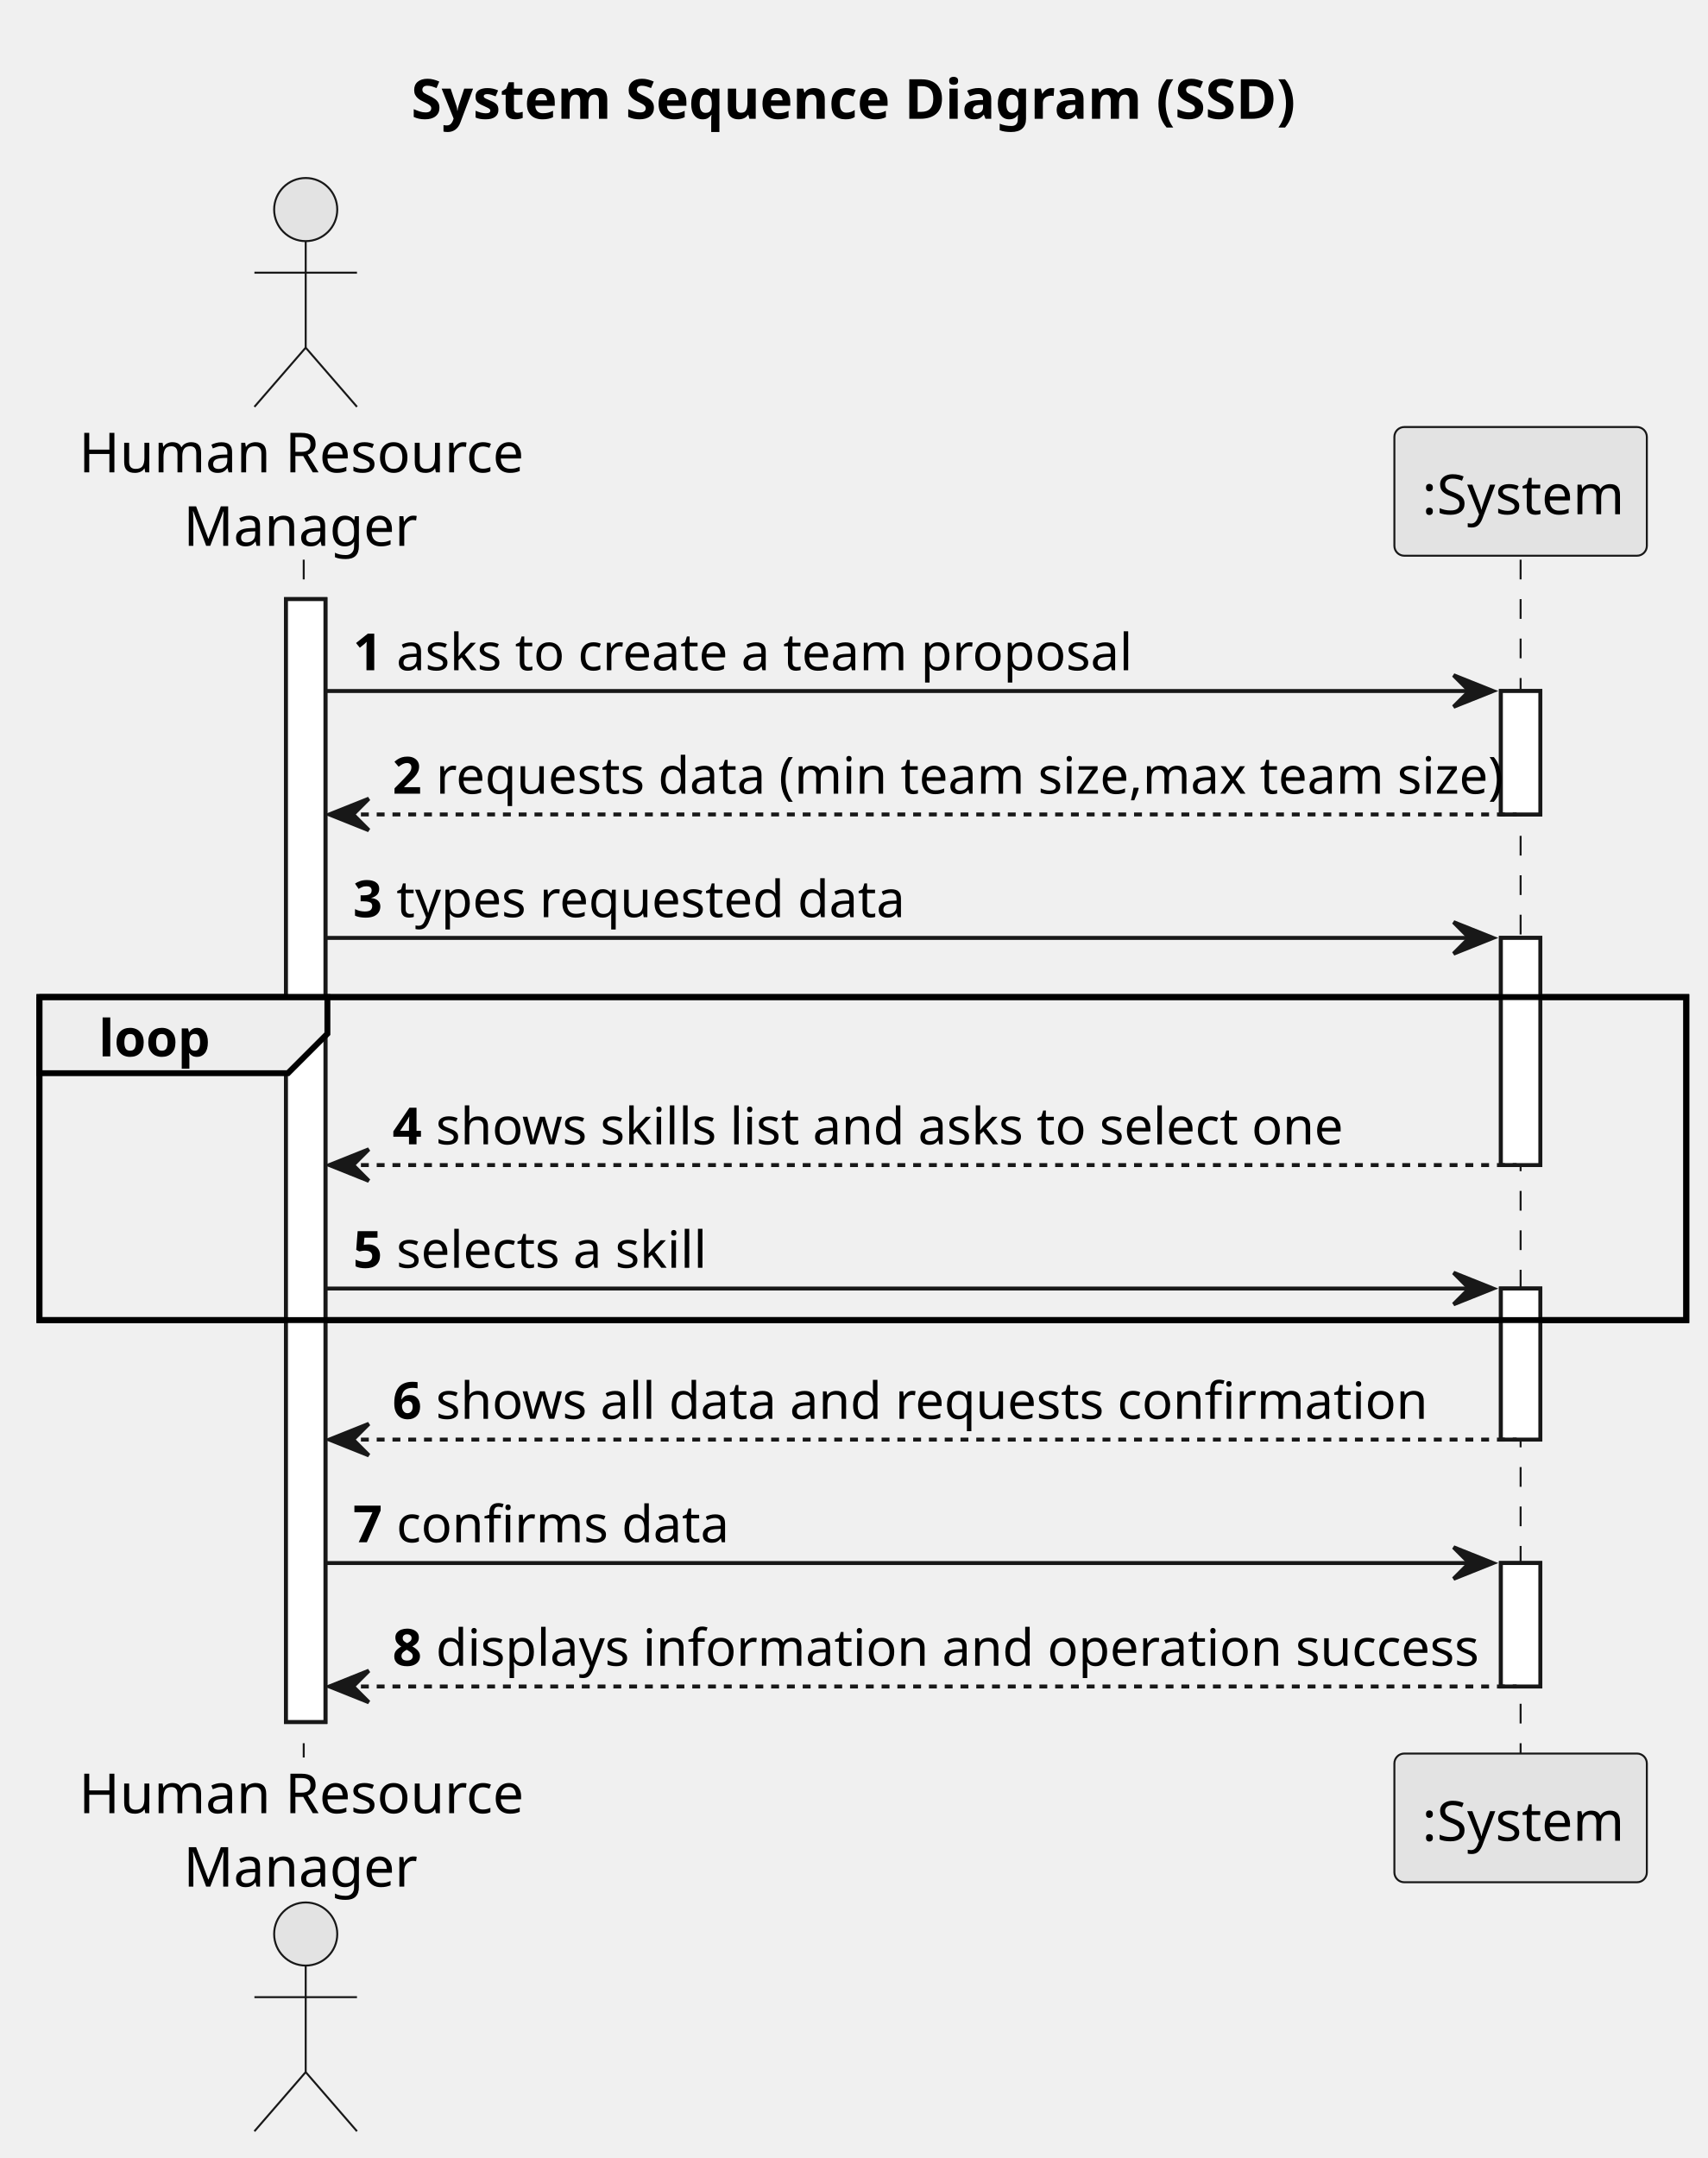
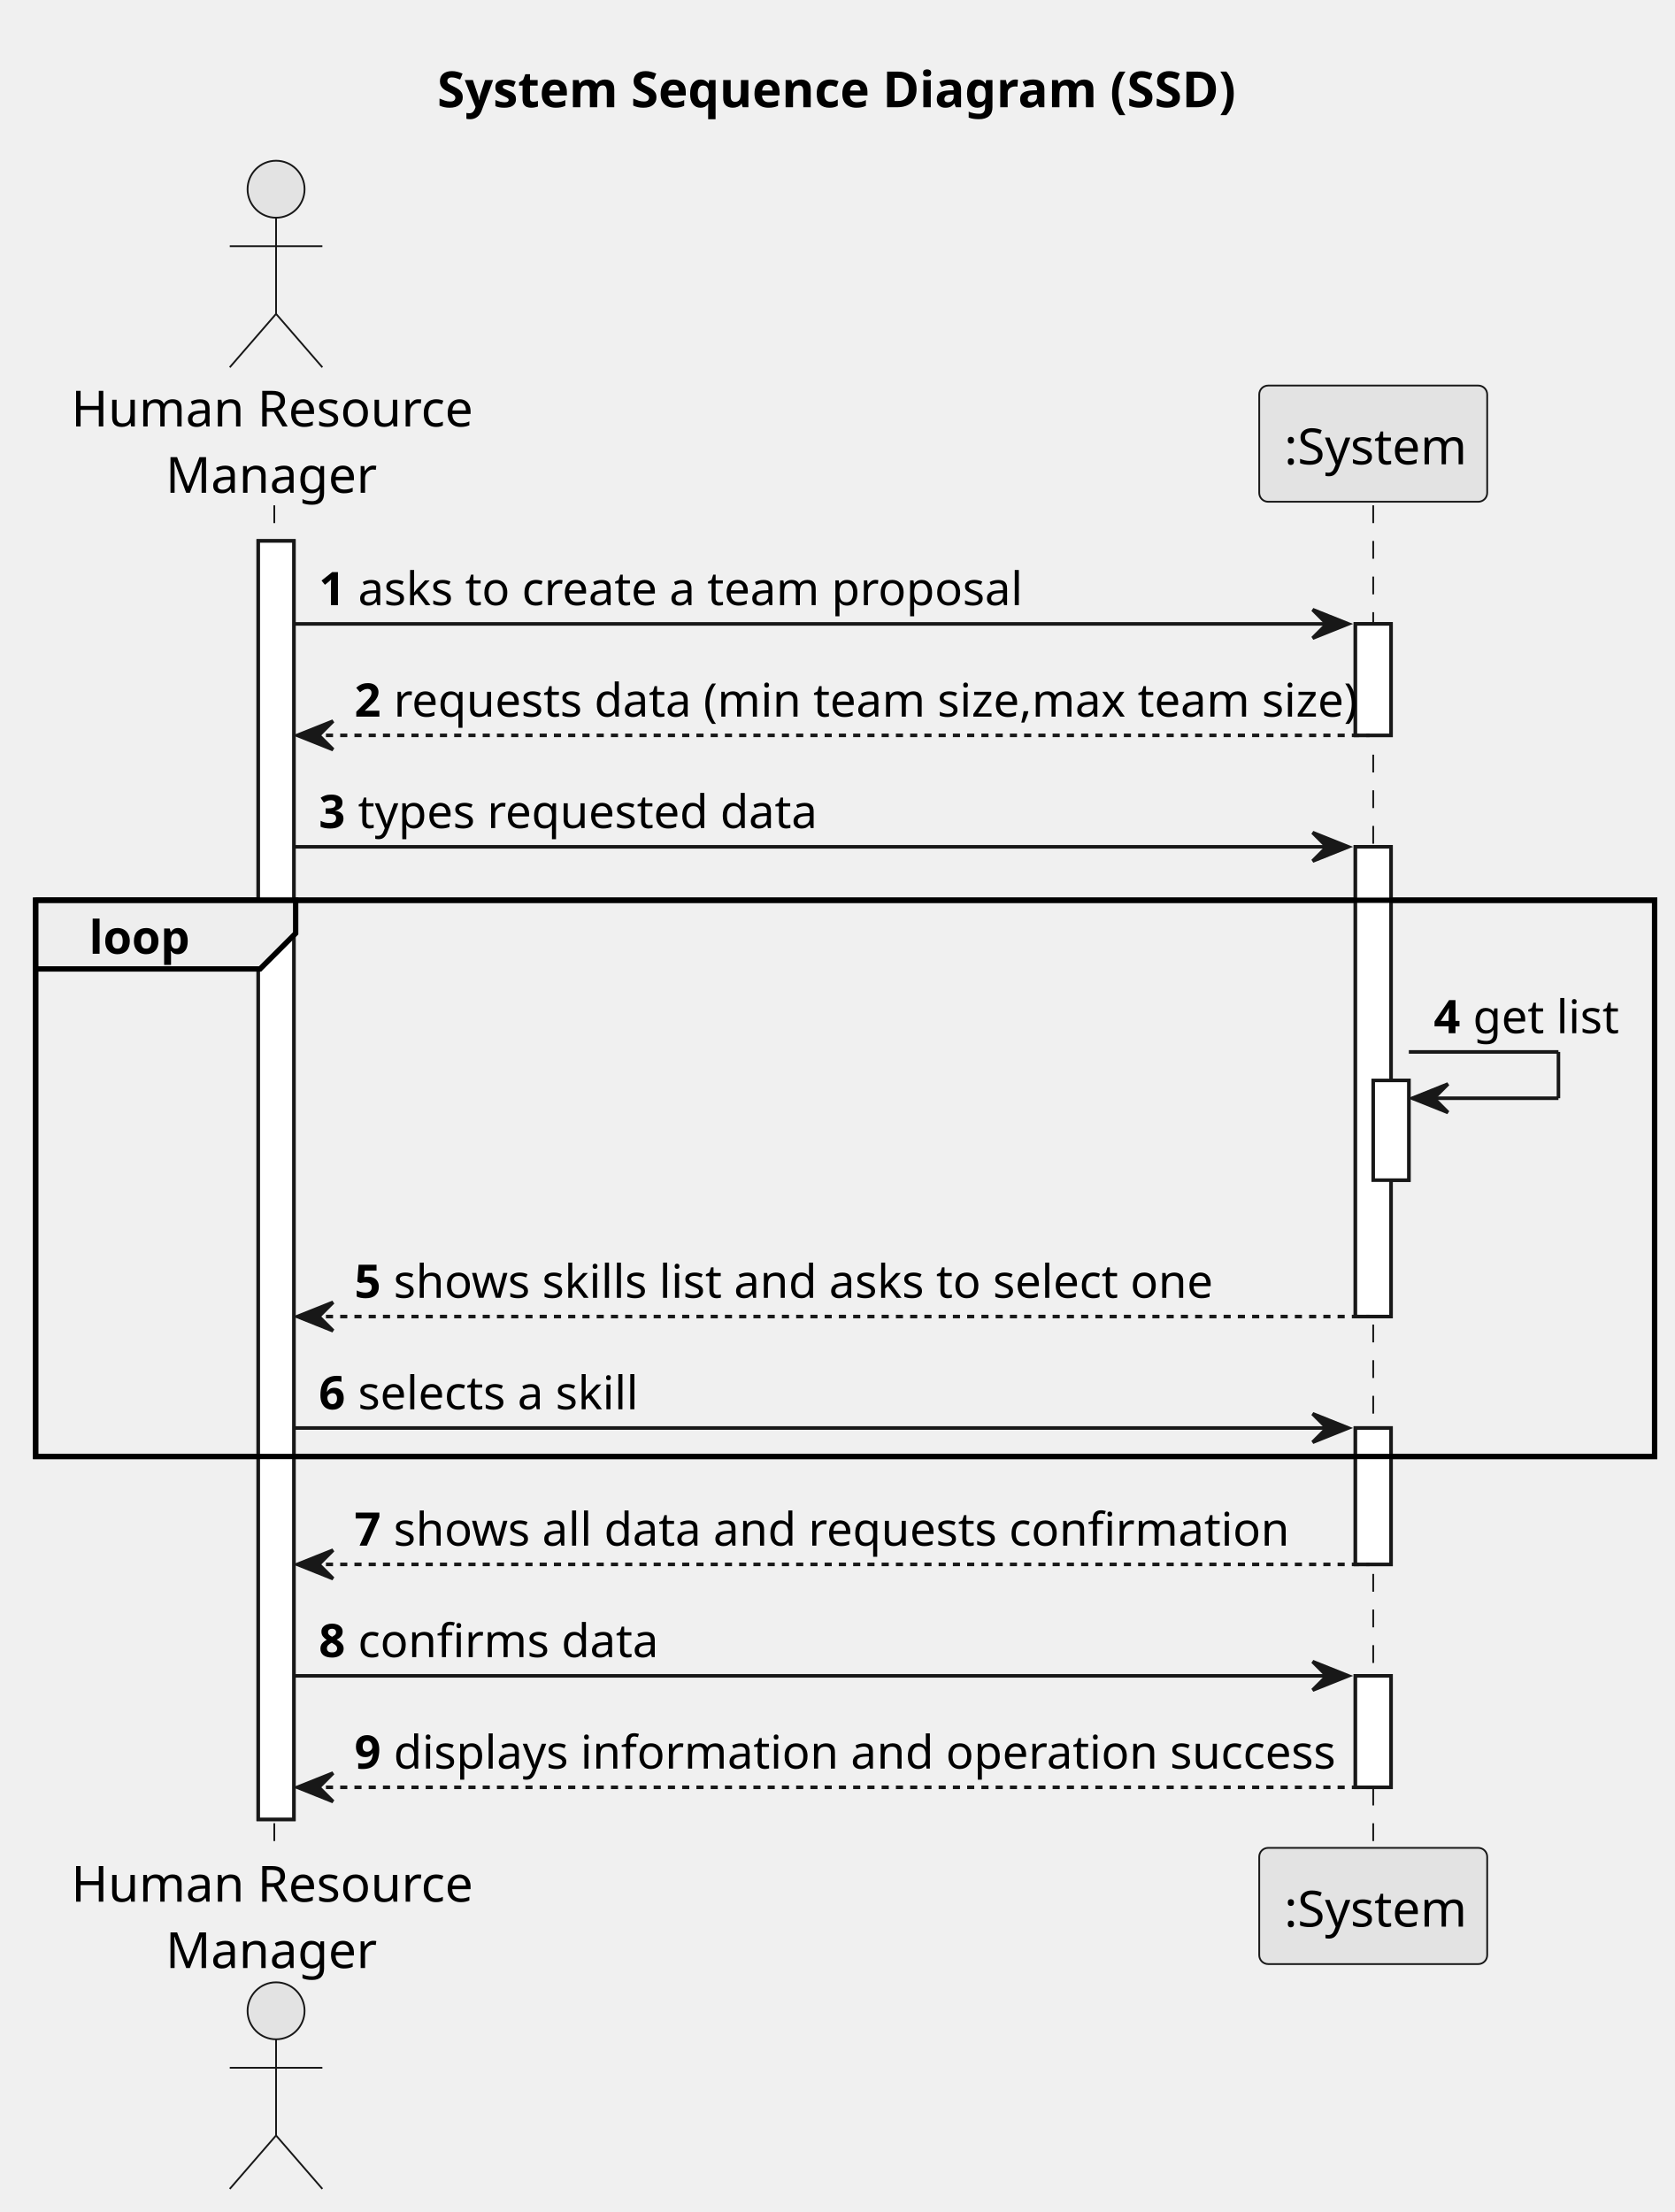
- <svg xmlns="http://www.w3.org/2000/svg" contentStyleType="text/css" height="547px" preserveAspectRatio="none" style="width:433px;height:547px;background:#FFFFFF;" version="1.1" viewBox="0 0 433 547" width="433px" zoomAndPan="magnify">
+ <svg xmlns="http://www.w3.org/2000/svg" contentStyleType="text/css" height="621px" preserveAspectRatio="none" style="width:470px;height:621px;background:#FFFFFF;" version="1.1" viewBox="0 0 470 621" width="470px" zoomAndPan="magnify">
  <defs />
  <g>
-     <text fill="#000000" font-family="sans-serif" font-size="14" font-weight="bold" lengthAdjust="spacing" textLength="228" x="104.25" y="30.107">System Sequence Diagram (SSD)</text>
-     <rect fill="#FFFFFF" height="284.619" style="stroke:#181818;stroke-width:1.0;" width="10" x="72.5" y="151.863" />
+     <text fill="#000000" font-family="sans-serif" font-size="14" font-weight="bold" lengthAdjust="spacing" textLength="228" x="122.75" y="30.107">System Sequence Diagram (SSD)</text>
+     <rect fill="#FFFFFF" height="358.91" style="stroke:#181818;stroke-width:1.0;" width="10" x="72.5" y="151.863" />
    <rect fill="#FFFFFF" height="31.291" style="stroke:#181818;stroke-width:1.0;" width="10" x="380.5" y="175.154" />
-     <rect fill="#FFFFFF" height="57.582" style="stroke:#181818;stroke-width:1.0;" width="10" x="380.5" y="237.736" />
-     <rect fill="#FFFFFF" height="38.291" style="stroke:#181818;stroke-width:1.0;" width="10" x="380.5" y="326.609" />
-     <rect fill="#FFFFFF" height="31.291" style="stroke:#181818;stroke-width:1.0;" width="10" x="380.5" y="396.191" />
-     <rect fill="none" height="81.873" style="stroke:#000000;stroke-width:1.5;" width="417.5" x="10" y="252.736" />
-     <line style="stroke:#181818;stroke-width:0.5;stroke-dasharray:5.0,5.0;" x1="77" x2="77" y1="141.863" y2="445.482" />
-     <line style="stroke:#181818;stroke-width:0.5;stroke-dasharray:5.0,5.0;" x1="385.5" x2="385.5" y1="141.863" y2="445.482" />
+     <rect fill="#FFFFFF" height="131.873" style="stroke:#181818;stroke-width:1.0;" width="10" x="380.5" y="237.736" />
+     <rect fill="#FFFFFF" height="28" style="stroke:#181818;stroke-width:1.0;" width="10" x="385.5" y="303.318" />
+     <rect fill="#FFFFFF" height="38.291" style="stroke:#181818;stroke-width:1.0;" width="10" x="380.5" y="400.9" />
+     <rect fill="#FFFFFF" height="31.291" style="stroke:#181818;stroke-width:1.0;" width="10" x="380.5" y="470.482" />
+     <rect fill="none" height="156.164" style="stroke:#000000;stroke-width:1.5;" width="454.5" x="10" y="252.736" />
+     <line style="stroke:#181818;stroke-width:0.5;stroke-dasharray:5.0,5.0;" x1="77" x2="77" y1="141.863" y2="519.773" />
+     <line style="stroke:#181818;stroke-width:0.5;stroke-dasharray:5.0,5.0;" x1="385.5" x2="385.5" y1="141.863" y2="519.773" />
    <text fill="#000000" font-family="sans-serif" font-size="14" lengthAdjust="spacing" textLength="109" x="20" y="119.728">Human Resource</text>
    <text fill="#000000" font-family="sans-serif" font-size="14" lengthAdjust="spacing" textLength="56" x="46.5" y="138.35">Manager</text>
    <ellipse cx="77.5" cy="53.121" fill="#E3E3E3" rx="8" ry="8" style="stroke:#181818;stroke-width:0.5;" />
    <path d="M77.5,61.121 L77.5,88.121 M64.5,69.121 L90.5,69.121 M77.5,88.121 L64.5,103.121 M77.5,88.121 L90.5,103.121 " fill="none" style="stroke:#181818;stroke-width:0.5;" />
-     <text fill="#000000" font-family="sans-serif" font-size="14" lengthAdjust="spacing" textLength="109" x="20" y="459.59">Human Resource</text>
-     <text fill="#000000" font-family="sans-serif" font-size="14" lengthAdjust="spacing" textLength="56" x="46.5" y="478.211">Manager</text>
-     <ellipse cx="77.5" cy="490.225" fill="#E3E3E3" rx="8" ry="8" style="stroke:#181818;stroke-width:0.5;" />
-     <path d="M77.5,498.225 L77.5,525.225 M64.5,506.225 L90.5,506.225 M77.5,525.225 L64.5,540.225 M77.5,525.225 L90.5,540.225 " fill="none" style="stroke:#181818;stroke-width:0.5;" />
+     <text fill="#000000" font-family="sans-serif" font-size="14" lengthAdjust="spacing" textLength="109" x="20" y="533.881">Human Resource</text>
+     <text fill="#000000" font-family="sans-serif" font-size="14" lengthAdjust="spacing" textLength="56" x="46.5" y="552.502">Manager</text>
+     <ellipse cx="77.5" cy="564.516" fill="#E3E3E3" rx="8" ry="8" style="stroke:#181818;stroke-width:0.5;" />
+     <path d="M77.5,572.516 L77.5,599.516 M64.5,580.516 L90.5,580.516 M77.5,599.516 L64.5,614.516 M77.5,599.516 L90.5,614.516 " fill="none" style="stroke:#181818;stroke-width:0.5;" />
    <rect fill="#E3E3E3" height="32.621" rx="2.5" ry="2.5" style="stroke:#181818;stroke-width:0.5;" width="64" x="353.5" y="108.242" />
    <text fill="#000000" font-family="sans-serif" font-size="14" lengthAdjust="spacing" textLength="50" x="360.5" y="130.35">:System</text>
-     <rect fill="#E3E3E3" height="32.621" rx="2.5" ry="2.5" style="stroke:#181818;stroke-width:0.5;" width="64" x="353.5" y="444.482" />
-     <text fill="#000000" font-family="sans-serif" font-size="14" lengthAdjust="spacing" textLength="50" x="360.5" y="466.59">:System</text>
-     <rect fill="#FFFFFF" height="284.619" style="stroke:#181818;stroke-width:1.0;" width="10" x="72.5" y="151.863" />
+     <rect fill="#E3E3E3" height="32.621" rx="2.5" ry="2.5" style="stroke:#181818;stroke-width:0.5;" width="64" x="353.5" y="518.773" />
+     <text fill="#000000" font-family="sans-serif" font-size="14" lengthAdjust="spacing" textLength="50" x="360.5" y="540.881">:System</text>
+     <rect fill="#FFFFFF" height="358.91" style="stroke:#181818;stroke-width:1.0;" width="10" x="72.5" y="151.863" />
    <rect fill="#FFFFFF" height="31.291" style="stroke:#181818;stroke-width:1.0;" width="10" x="380.5" y="175.154" />
-     <rect fill="#FFFFFF" height="57.582" style="stroke:#181818;stroke-width:1.0;" width="10" x="380.5" y="237.736" />
-     <rect fill="#FFFFFF" height="38.291" style="stroke:#181818;stroke-width:1.0;" width="10" x="380.5" y="326.609" />
-     <rect fill="#FFFFFF" height="31.291" style="stroke:#181818;stroke-width:1.0;" width="10" x="380.5" y="396.191" />
+     <rect fill="#FFFFFF" height="131.873" style="stroke:#181818;stroke-width:1.0;" width="10" x="380.5" y="237.736" />
+     <rect fill="#FFFFFF" height="28" style="stroke:#181818;stroke-width:1.0;" width="10" x="385.5" y="303.318" />
+     <rect fill="#FFFFFF" height="38.291" style="stroke:#181818;stroke-width:1.0;" width="10" x="380.5" y="400.9" />
+     <rect fill="#FFFFFF" height="31.291" style="stroke:#181818;stroke-width:1.0;" width="10" x="380.5" y="470.482" />
    <polygon fill="#181818" points="368.5,171.154,378.5,175.154,368.5,179.154,372.5,175.154" style="stroke:#181818;stroke-width:1.0;" />
    <line style="stroke:#181818;stroke-width:1.0;" x1="82.5" x2="374.5" y1="175.154" y2="175.154" />
    <text fill="#000000" font-family="sans-serif" font-size="13" font-weight="bold" lengthAdjust="spacing" textLength="7" x="89.5" y="169.892">1</text>
    <text fill="#000000" font-family="sans-serif" font-size="13" lengthAdjust="spacing" textLength="180" x="100.5" y="169.892">asks to create a team proposal</text>
    <polygon fill="#181818" points="93.5,202.445,83.5,206.445,93.5,210.445,89.5,206.445" style="stroke:#181818;stroke-width:1.0;" />
    <line style="stroke:#181818;stroke-width:1.0;stroke-dasharray:2.0,2.0;" x1="87.5" x2="384.5" y1="206.445" y2="206.445" />
    <text fill="#000000" font-family="sans-serif" font-size="13" font-weight="bold" lengthAdjust="spacing" textLength="7" x="99.5" y="201.183">2</text>
    <text fill="#000000" font-family="sans-serif" font-size="13" lengthAdjust="spacing" textLength="263" x="110.5" y="201.183">requests data (min team size,max team size)</text>
    <polygon fill="#181818" points="368.5,233.736,378.5,237.736,368.5,241.736,372.5,237.736" style="stroke:#181818;stroke-width:1.0;" />
    <line style="stroke:#181818;stroke-width:1.0;" x1="82.5" x2="374.5" y1="237.736" y2="237.736" />
    <text fill="#000000" font-family="sans-serif" font-size="13" font-weight="bold" lengthAdjust="spacing" textLength="7" x="89.5" y="232.474">3</text>
    <text fill="#000000" font-family="sans-serif" font-size="13" lengthAdjust="spacing" textLength="122" x="100.5" y="232.474">types requested data</text>
    <path d="M10,252.736 L83,252.736 L83,262.027 L73,272.027 L10,272.027 L10,252.736 " fill="#EEEEEE" style="stroke:#000000;stroke-width:1.5;" />
-     <rect fill="none" height="81.873" style="stroke:#000000;stroke-width:1.5;" width="417.5" x="10" y="252.736" />
+     <rect fill="none" height="156.164" style="stroke:#000000;stroke-width:1.5;" width="454.5" x="10" y="252.736" />
    <text fill="#000000" font-family="sans-serif" font-size="13" font-weight="bold" lengthAdjust="spacing" textLength="28" x="25" y="267.765">loop</text>
-     <polygon fill="#181818" points="93.5,291.318,83.5,295.318,93.5,299.318,89.5,295.318" style="stroke:#181818;stroke-width:1.0;" />
-     <line style="stroke:#181818;stroke-width:1.0;stroke-dasharray:2.0,2.0;" x1="87.5" x2="384.5" y1="295.318" y2="295.318" />
-     <text fill="#000000" font-family="sans-serif" font-size="13" font-weight="bold" lengthAdjust="spacing" textLength="7" x="99.5" y="290.056">4</text>
-     <text fill="#000000" font-family="sans-serif" font-size="13" lengthAdjust="spacing" textLength="228" x="110.5" y="290.056">shows skills list and asks to select one</text>
-     <polygon fill="#181818" points="368.5,322.609,378.5,326.609,368.5,330.609,372.5,326.609" style="stroke:#181818;stroke-width:1.0;" />
-     <line style="stroke:#181818;stroke-width:1.0;" x1="82.5" x2="374.5" y1="326.609" y2="326.609" />
-     <text fill="#000000" font-family="sans-serif" font-size="13" font-weight="bold" lengthAdjust="spacing" textLength="7" x="89.5" y="321.347">5</text>
-     <text fill="#000000" font-family="sans-serif" font-size="13" lengthAdjust="spacing" textLength="80" x="100.5" y="321.347">selects a skill</text>
-     <polygon fill="#181818" points="93.5,360.9,83.5,364.9,93.5,368.9,89.5,364.9" style="stroke:#181818;stroke-width:1.0;" />
-     <line style="stroke:#181818;stroke-width:1.0;stroke-dasharray:2.0,2.0;" x1="87.5" x2="384.5" y1="364.9" y2="364.9" />
-     <text fill="#000000" font-family="sans-serif" font-size="13" font-weight="bold" lengthAdjust="spacing" textLength="7" x="99.5" y="359.638">6</text>
-     <text fill="#000000" font-family="sans-serif" font-size="13" lengthAdjust="spacing" textLength="236" x="110.5" y="359.638">shows all data and requests confirmation</text>
-     <polygon fill="#181818" points="368.5,392.191,378.5,396.191,368.5,400.191,372.5,396.191" style="stroke:#181818;stroke-width:1.0;" />
-     <line style="stroke:#181818;stroke-width:1.0;" x1="82.5" x2="374.5" y1="396.191" y2="396.191" />
-     <text fill="#000000" font-family="sans-serif" font-size="13" font-weight="bold" lengthAdjust="spacing" textLength="7" x="89.5" y="390.929">7</text>
-     <text fill="#000000" font-family="sans-serif" font-size="13" lengthAdjust="spacing" textLength="78" x="100.5" y="390.929">confirms data</text>
-     <polygon fill="#181818" points="93.5,423.482,83.5,427.482,93.5,431.482,89.5,427.482" style="stroke:#181818;stroke-width:1.0;" />
-     <line style="stroke:#181818;stroke-width:1.0;stroke-dasharray:2.0,2.0;" x1="87.5" x2="384.5" y1="427.482" y2="427.482" />
-     <text fill="#000000" font-family="sans-serif" font-size="13" font-weight="bold" lengthAdjust="spacing" textLength="7" x="99.5" y="422.22">8</text>
-     <text fill="#000000" font-family="sans-serif" font-size="13" lengthAdjust="spacing" textLength="250" x="110.5" y="422.22">displays information and operation success</text>
+     <line style="stroke:#181818;stroke-width:1.0;" x1="395.5" x2="437.5" y1="295.318" y2="295.318" />
+     <line style="stroke:#181818;stroke-width:1.0;" x1="437.5" x2="437.5" y1="295.318" y2="308.318" />
+     <line style="stroke:#181818;stroke-width:1.0;" x1="396.5" x2="437.5" y1="308.318" y2="308.318" />
+     <polygon fill="#181818" points="406.5,304.318,396.5,308.318,406.5,312.318,402.5,308.318" style="stroke:#181818;stroke-width:1.0;" />
+     <text fill="#000000" font-family="sans-serif" font-size="13" font-weight="bold" lengthAdjust="spacing" textLength="7" x="402.5" y="290.056">4</text>
+     <text fill="#000000" font-family="sans-serif" font-size="13" lengthAdjust="spacing" textLength="39" x="413.5" y="290.056">get list</text>
+     <polygon fill="#181818" points="93.5,365.609,83.5,369.609,93.5,373.609,89.5,369.609" style="stroke:#181818;stroke-width:1.0;" />
+     <line style="stroke:#181818;stroke-width:1.0;stroke-dasharray:2.0,2.0;" x1="87.5" x2="384.5" y1="369.609" y2="369.609" />
+     <text fill="#000000" font-family="sans-serif" font-size="13" font-weight="bold" lengthAdjust="spacing" textLength="7" x="99.5" y="364.347">5</text>
+     <text fill="#000000" font-family="sans-serif" font-size="13" lengthAdjust="spacing" textLength="228" x="110.5" y="364.347">shows skills list and asks to select one</text>
+     <polygon fill="#181818" points="368.5,396.9,378.5,400.9,368.5,404.9,372.5,400.9" style="stroke:#181818;stroke-width:1.0;" />
+     <line style="stroke:#181818;stroke-width:1.0;" x1="82.5" x2="374.5" y1="400.9" y2="400.9" />
+     <text fill="#000000" font-family="sans-serif" font-size="13" font-weight="bold" lengthAdjust="spacing" textLength="7" x="89.5" y="395.638">6</text>
+     <text fill="#000000" font-family="sans-serif" font-size="13" lengthAdjust="spacing" textLength="80" x="100.5" y="395.638">selects a skill</text>
+     <polygon fill="#181818" points="93.5,435.191,83.5,439.191,93.5,443.191,89.5,439.191" style="stroke:#181818;stroke-width:1.0;" />
+     <line style="stroke:#181818;stroke-width:1.0;stroke-dasharray:2.0,2.0;" x1="87.5" x2="384.5" y1="439.191" y2="439.191" />
+     <text fill="#000000" font-family="sans-serif" font-size="13" font-weight="bold" lengthAdjust="spacing" textLength="7" x="99.5" y="433.929">7</text>
+     <text fill="#000000" font-family="sans-serif" font-size="13" lengthAdjust="spacing" textLength="236" x="110.5" y="433.929">shows all data and requests confirmation</text>
+     <polygon fill="#181818" points="368.5,466.482,378.5,470.482,368.5,474.482,372.5,470.482" style="stroke:#181818;stroke-width:1.0;" />
+     <line style="stroke:#181818;stroke-width:1.0;" x1="82.5" x2="374.5" y1="470.482" y2="470.482" />
+     <text fill="#000000" font-family="sans-serif" font-size="13" font-weight="bold" lengthAdjust="spacing" textLength="7" x="89.5" y="465.22">8</text>
+     <text fill="#000000" font-family="sans-serif" font-size="13" lengthAdjust="spacing" textLength="78" x="100.5" y="465.22">confirms data</text>
+     <polygon fill="#181818" points="93.5,497.773,83.5,501.773,93.5,505.773,89.5,501.773" style="stroke:#181818;stroke-width:1.0;" />
+     <line style="stroke:#181818;stroke-width:1.0;stroke-dasharray:2.0,2.0;" x1="87.5" x2="384.5" y1="501.773" y2="501.773" />
+     <text fill="#000000" font-family="sans-serif" font-size="13" font-weight="bold" lengthAdjust="spacing" textLength="7" x="99.5" y="496.511">9</text>
+     <text fill="#000000" font-family="sans-serif" font-size="13" lengthAdjust="spacing" textLength="250" x="110.5" y="496.511">displays information and operation success</text>
  </g>
</svg>
